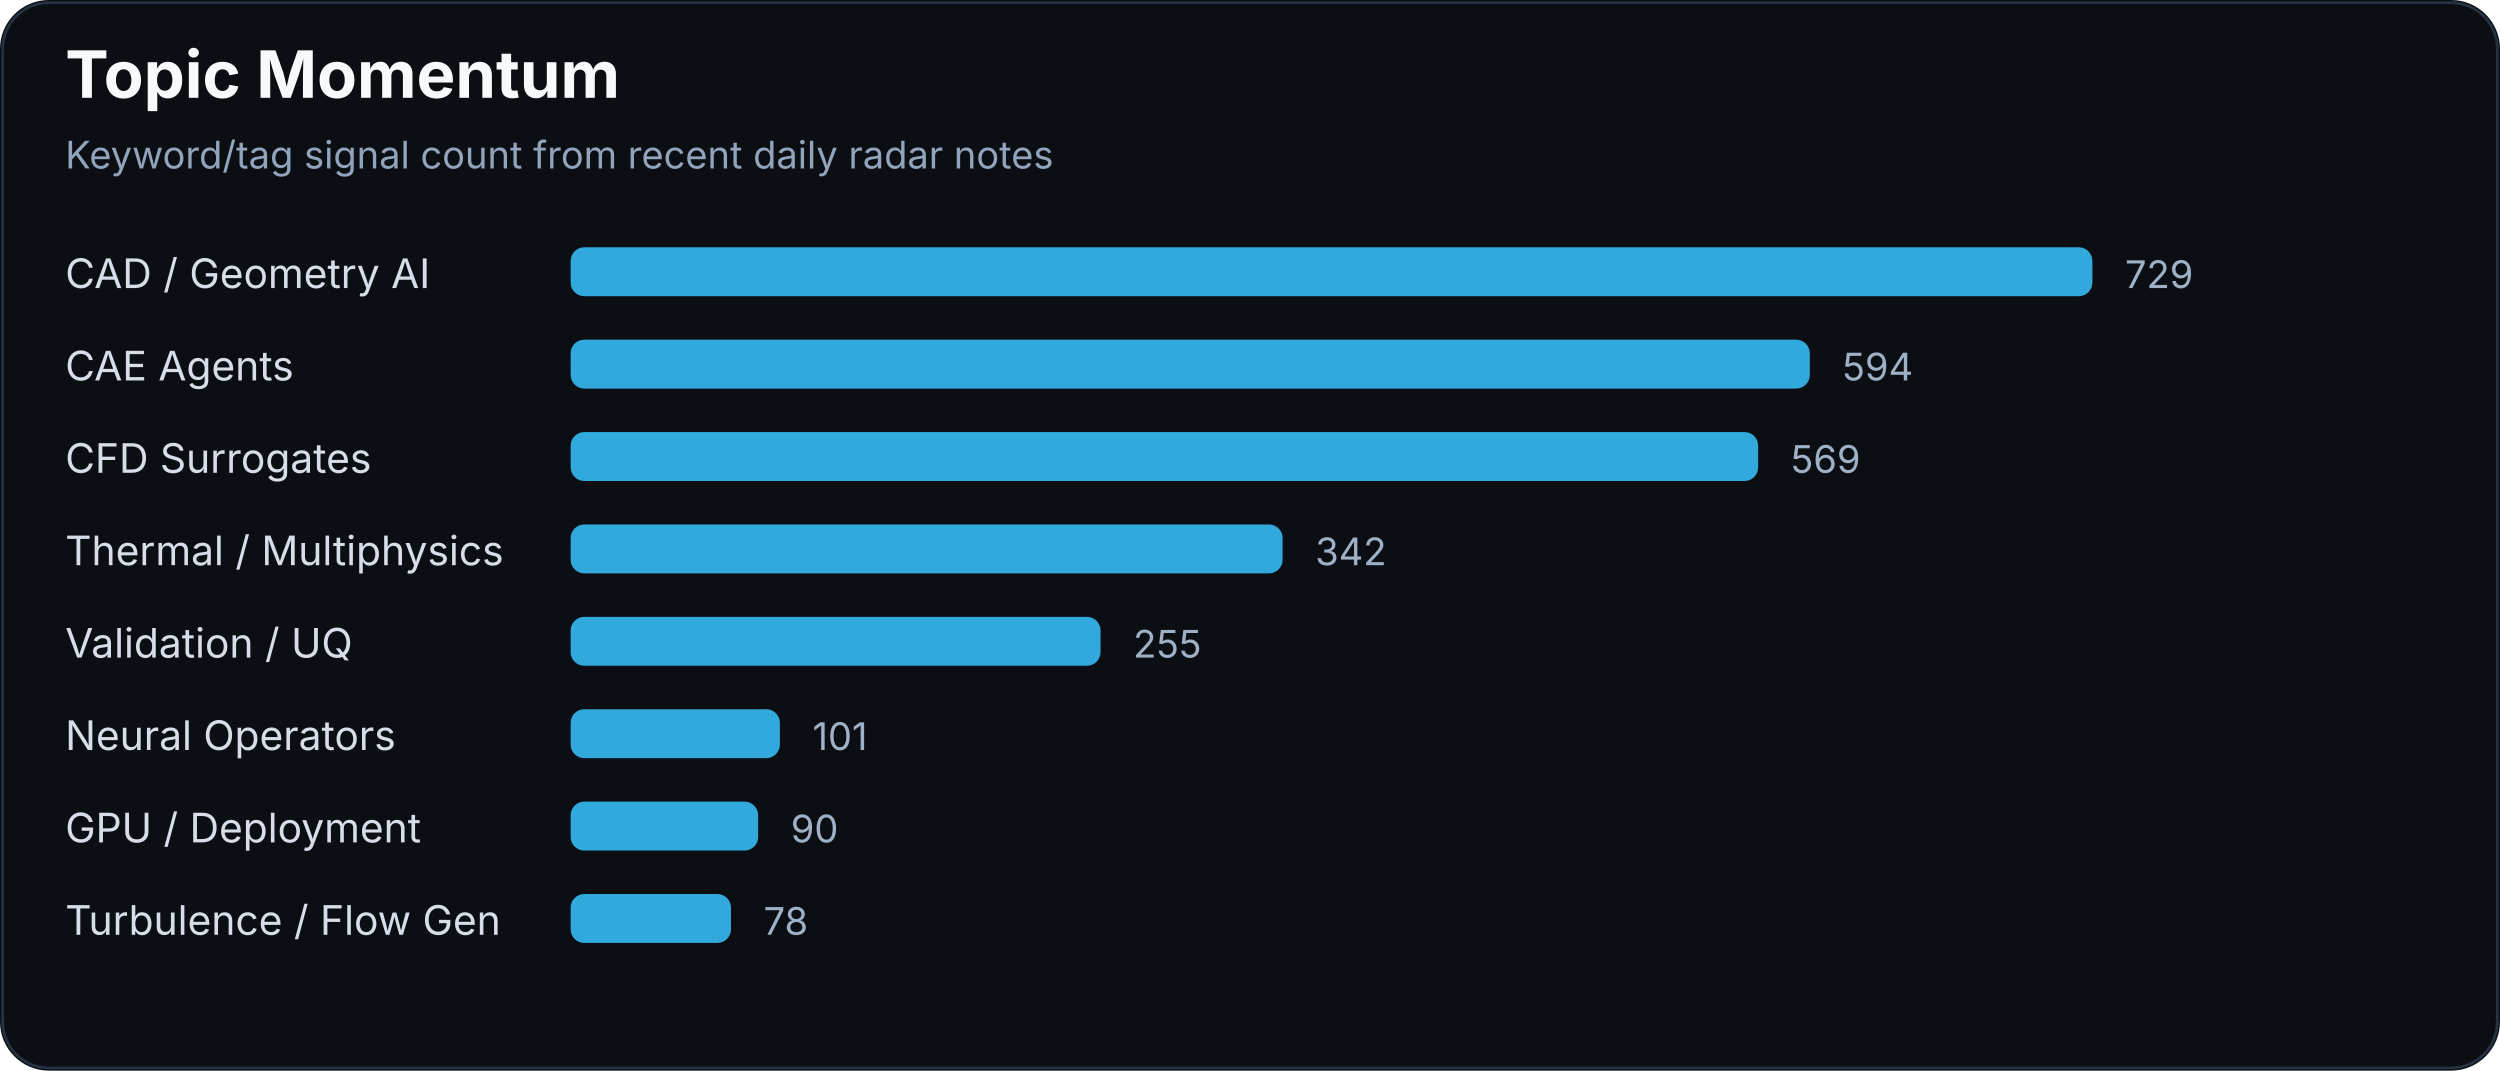
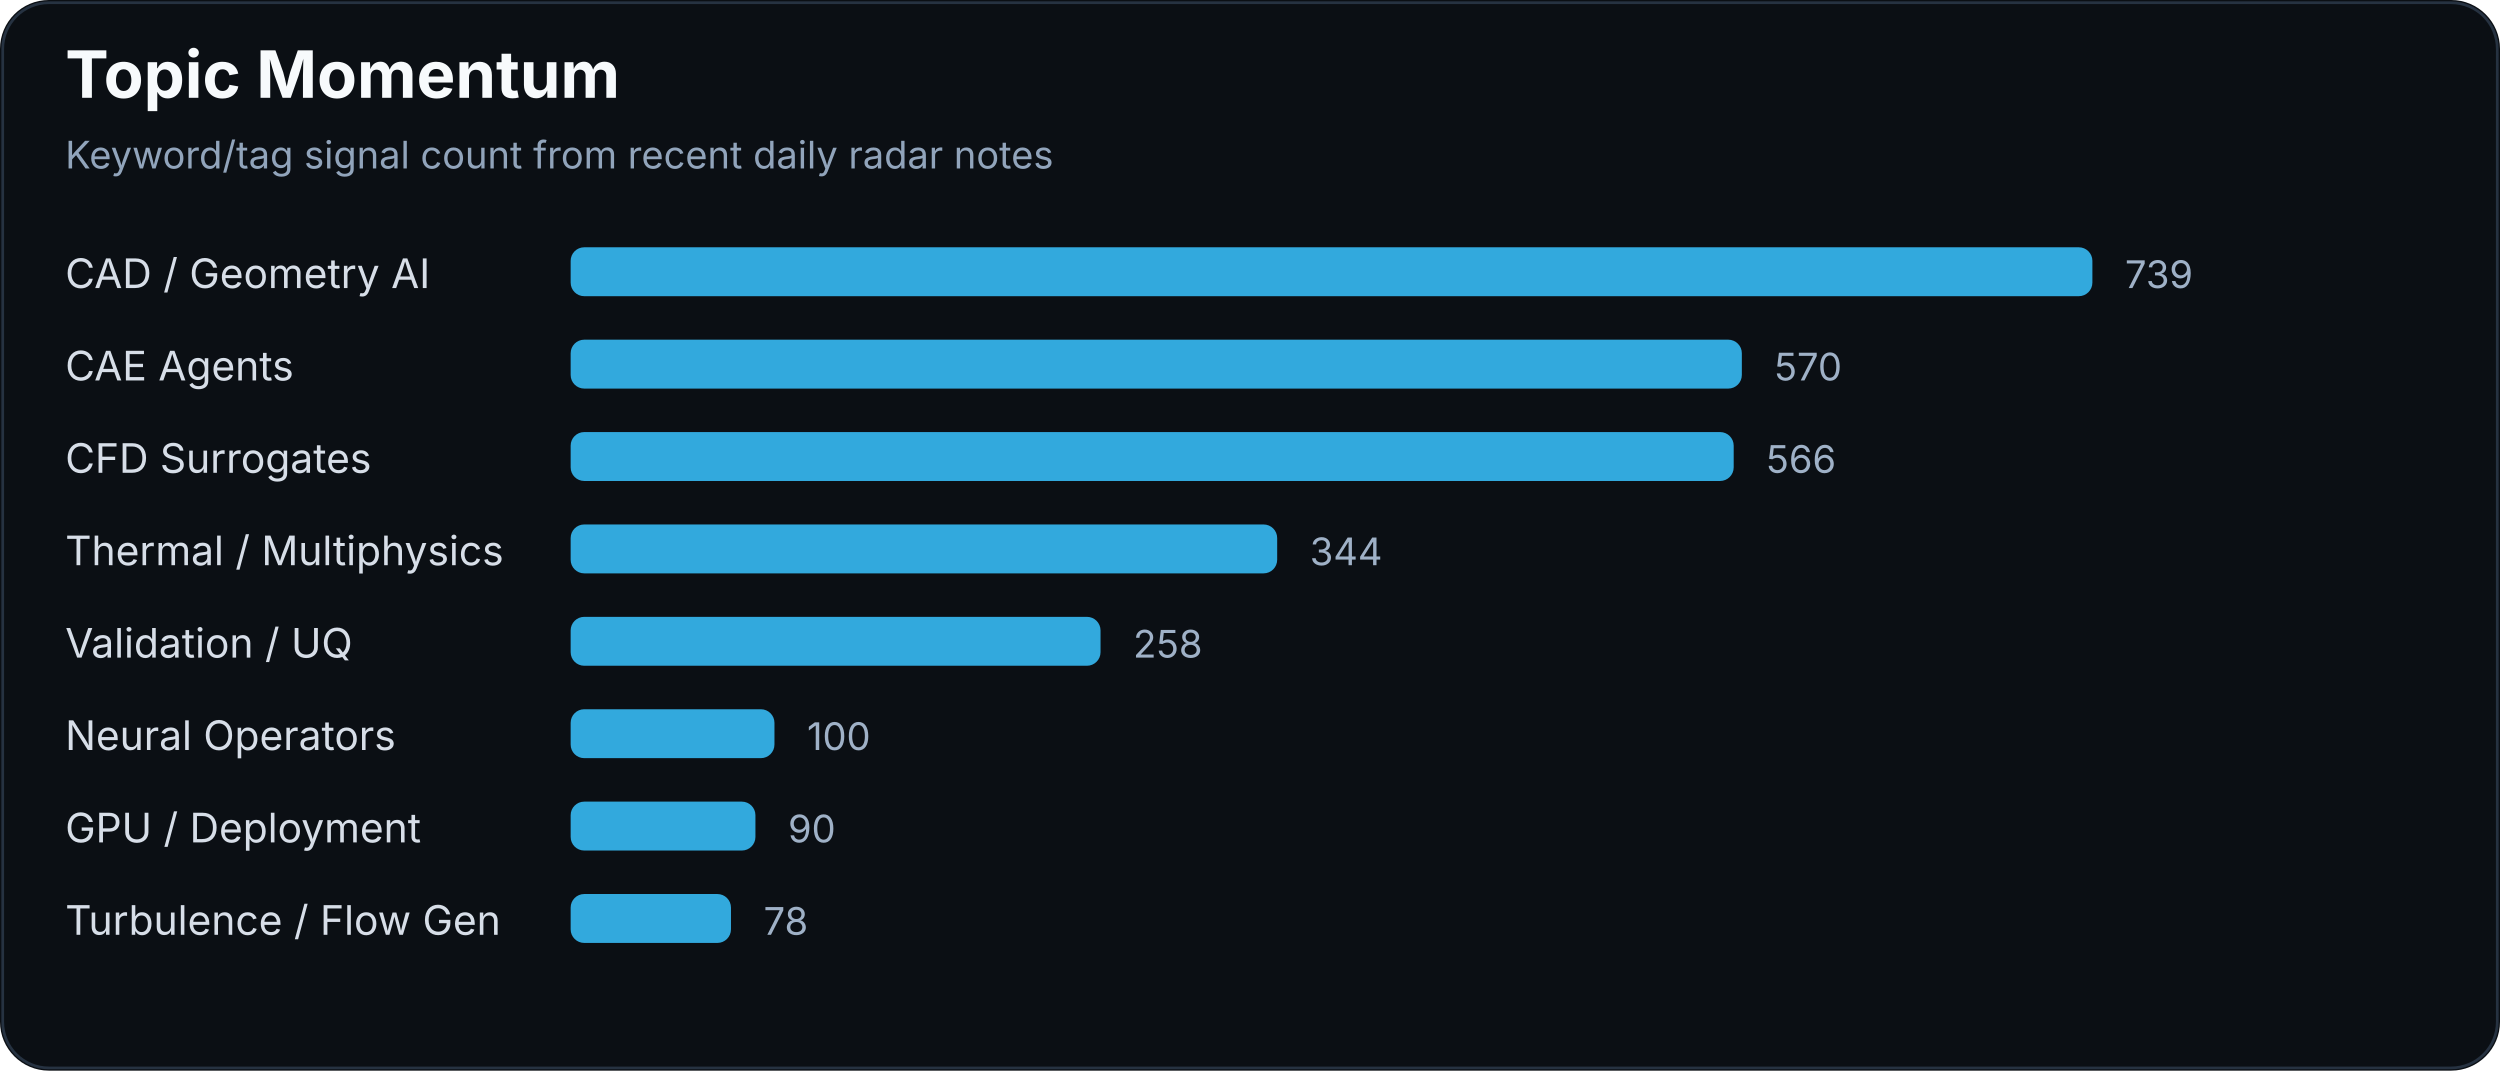
<svg xmlns="http://www.w3.org/2000/svg" width="920" height="394" viewBox="0 0 920 394">
  <rect width="100%" height="100%" rx="18" fill="#0b0f14" />
  <rect x="1" y="1" width="918" height="392" rx="17" fill="none" stroke="#263241" />
  <text x="24" y="36" font-size="24" font-family="Inter, ui-sans-serif, system-ui, -apple-system, Segoe UI, sans-serif" font-weight="700" fill="#f7fafc">Topic Momentum</text>
  <text x="24" y="62" font-size="14" font-family="Inter, ui-sans-serif, system-ui, -apple-system, Segoe UI, sans-serif" fill="#91a4bb">Keyword/tag signal count from recent daily radar notes</text>
  <g font-family="Inter, ui-sans-serif, system-ui, -apple-system, Segoe UI, sans-serif">
    <text x="24" y="106" font-size="15" fill="#d7dee8">CAD / Geometry AI</text>
    <rect x="210" y="91" width="560" height="18" rx="5" fill="#38bdf8" opacity="0.88" />
-     <text x="782" y="106" font-size="14" fill="#9fb1c7">729</text>
+     <text x="782" y="106" font-size="14" fill="#9fb1c7">739</text>
    <text x="24" y="140" font-size="15" fill="#d7dee8">CAE Agents</text>
-     <rect x="210" y="125" width="456" height="18" rx="5" fill="#38bdf8" opacity="0.88" />
-     <text x="678" y="140" font-size="14" fill="#9fb1c7">594</text>
+     <rect x="210" y="125" width="431" height="18" rx="5" fill="#38bdf8" opacity="0.88" />
+     <text x="653" y="140" font-size="14" fill="#9fb1c7">570</text>
    <text x="24" y="174" font-size="15" fill="#d7dee8">CFD Surrogates</text>
-     <rect x="210" y="159" width="437" height="18" rx="5" fill="#38bdf8" opacity="0.88" />
-     <text x="659" y="174" font-size="14" fill="#9fb1c7">569</text>
+     <rect x="210" y="159" width="428" height="18" rx="5" fill="#38bdf8" opacity="0.88" />
+     <text x="650" y="174" font-size="14" fill="#9fb1c7">566</text>
    <text x="24" y="208" font-size="15" fill="#d7dee8">Thermal / Multiphysics</text>
-     <rect x="210" y="193" width="262" height="18" rx="5" fill="#38bdf8" opacity="0.88" />
-     <text x="484" y="208" font-size="14" fill="#9fb1c7">342</text>
+     <rect x="210" y="193" width="260" height="18" rx="5" fill="#38bdf8" opacity="0.88" />
+     <text x="482" y="208" font-size="14" fill="#9fb1c7">344</text>
    <text x="24" y="242" font-size="15" fill="#d7dee8">Validation / UQ</text>
    <rect x="210" y="227" width="195" height="18" rx="5" fill="#38bdf8" opacity="0.88" />
-     <text x="417" y="242" font-size="14" fill="#9fb1c7">255</text>
+     <text x="417" y="242" font-size="14" fill="#9fb1c7">258</text>
    <text x="24" y="276" font-size="15" fill="#d7dee8">Neural Operators</text>
-     <rect x="210" y="261" width="77" height="18" rx="5" fill="#38bdf8" opacity="0.88" />
-     <text x="299" y="276" font-size="14" fill="#9fb1c7">101</text>
+     <rect x="210" y="261" width="75" height="18" rx="5" fill="#38bdf8" opacity="0.88" />
+     <text x="297" y="276" font-size="14" fill="#9fb1c7">100</text>
    <text x="24" y="310" font-size="15" fill="#d7dee8">GPU / Deployment</text>
-     <rect x="210" y="295" width="69" height="18" rx="5" fill="#38bdf8" opacity="0.88" />
-     <text x="291" y="310" font-size="14" fill="#9fb1c7">90</text>
+     <rect x="210" y="295" width="68" height="18" rx="5" fill="#38bdf8" opacity="0.88" />
+     <text x="290" y="310" font-size="14" fill="#9fb1c7">90</text>
    <text x="24" y="344" font-size="15" fill="#d7dee8">Turbulence / Flow Gen</text>
    <rect x="210" y="329" width="59" height="18" rx="5" fill="#38bdf8" opacity="0.88" />
    <text x="281" y="344" font-size="14" fill="#9fb1c7">78</text>
  </g>
</svg>
